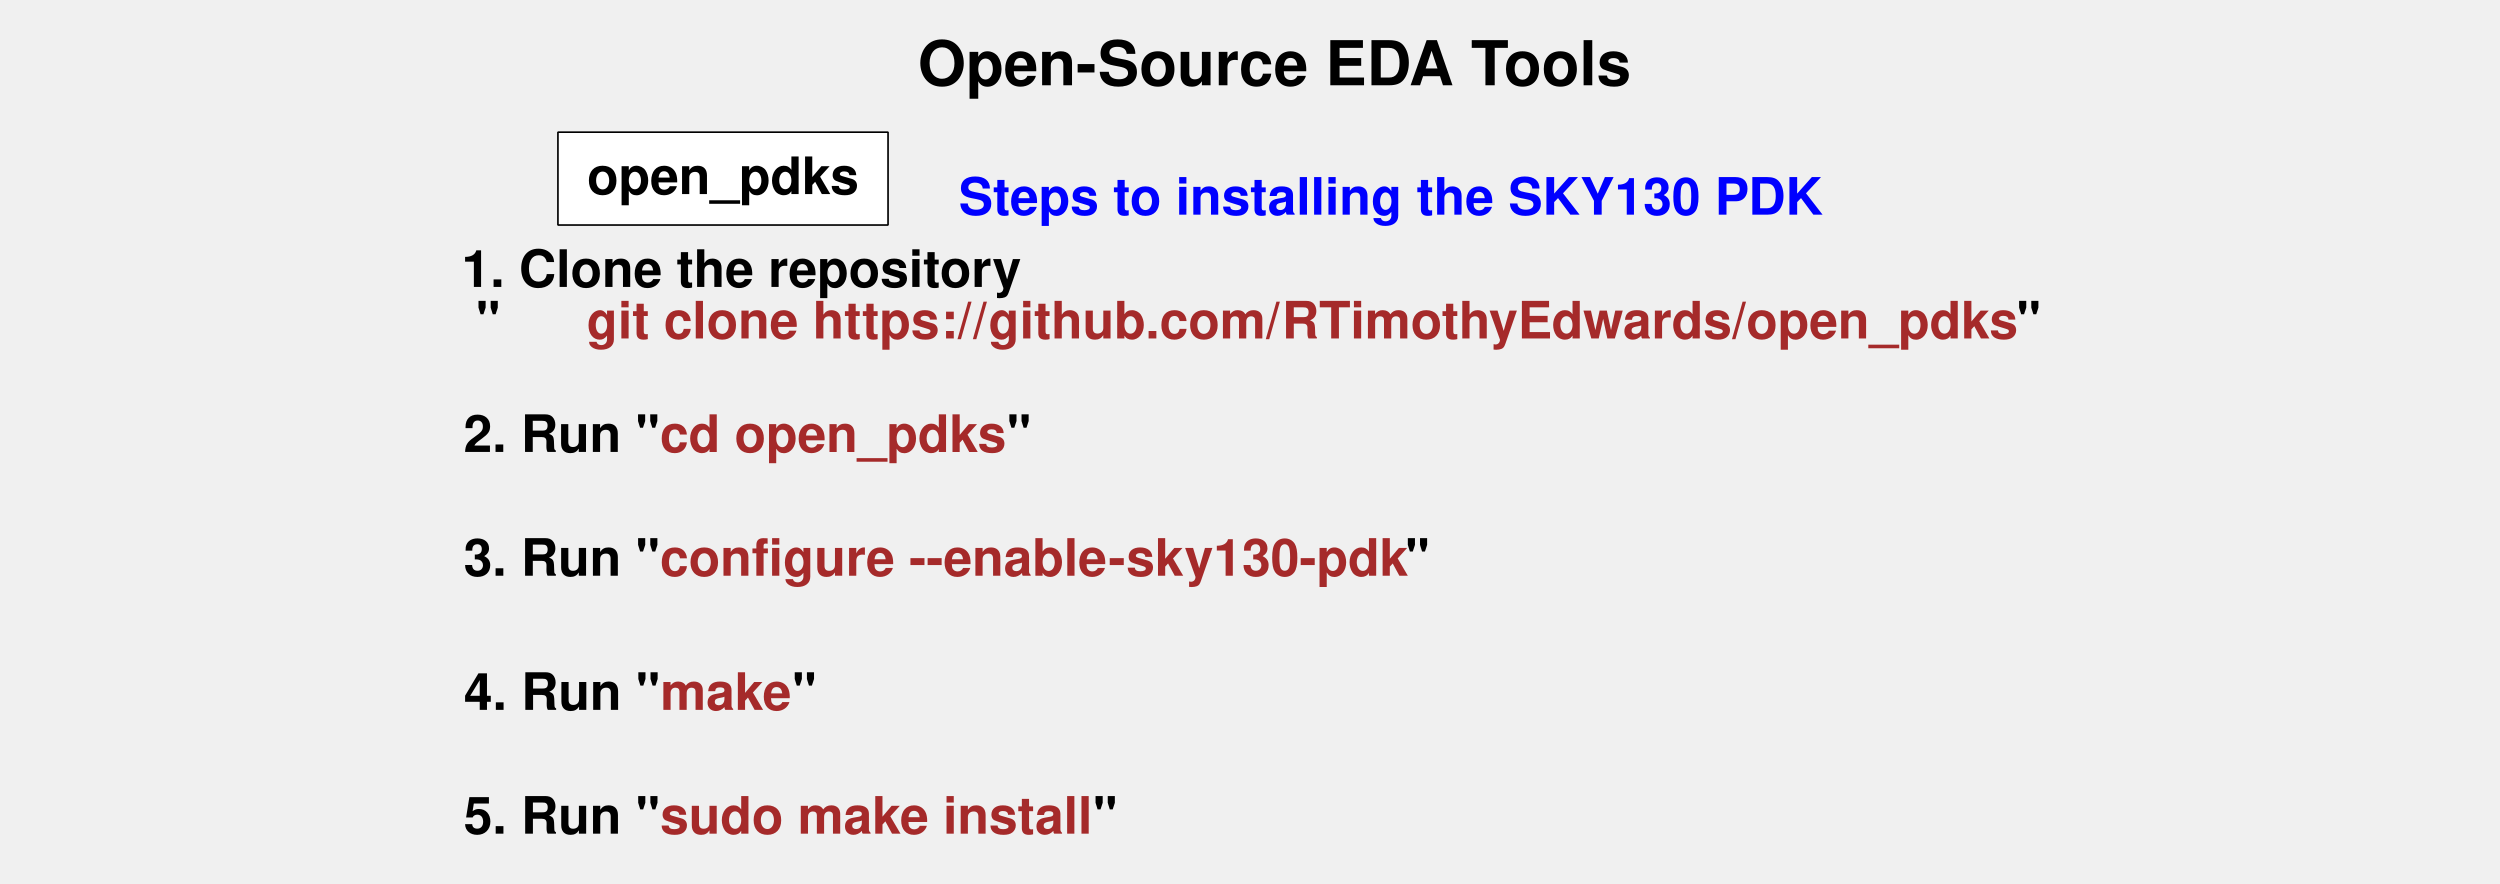
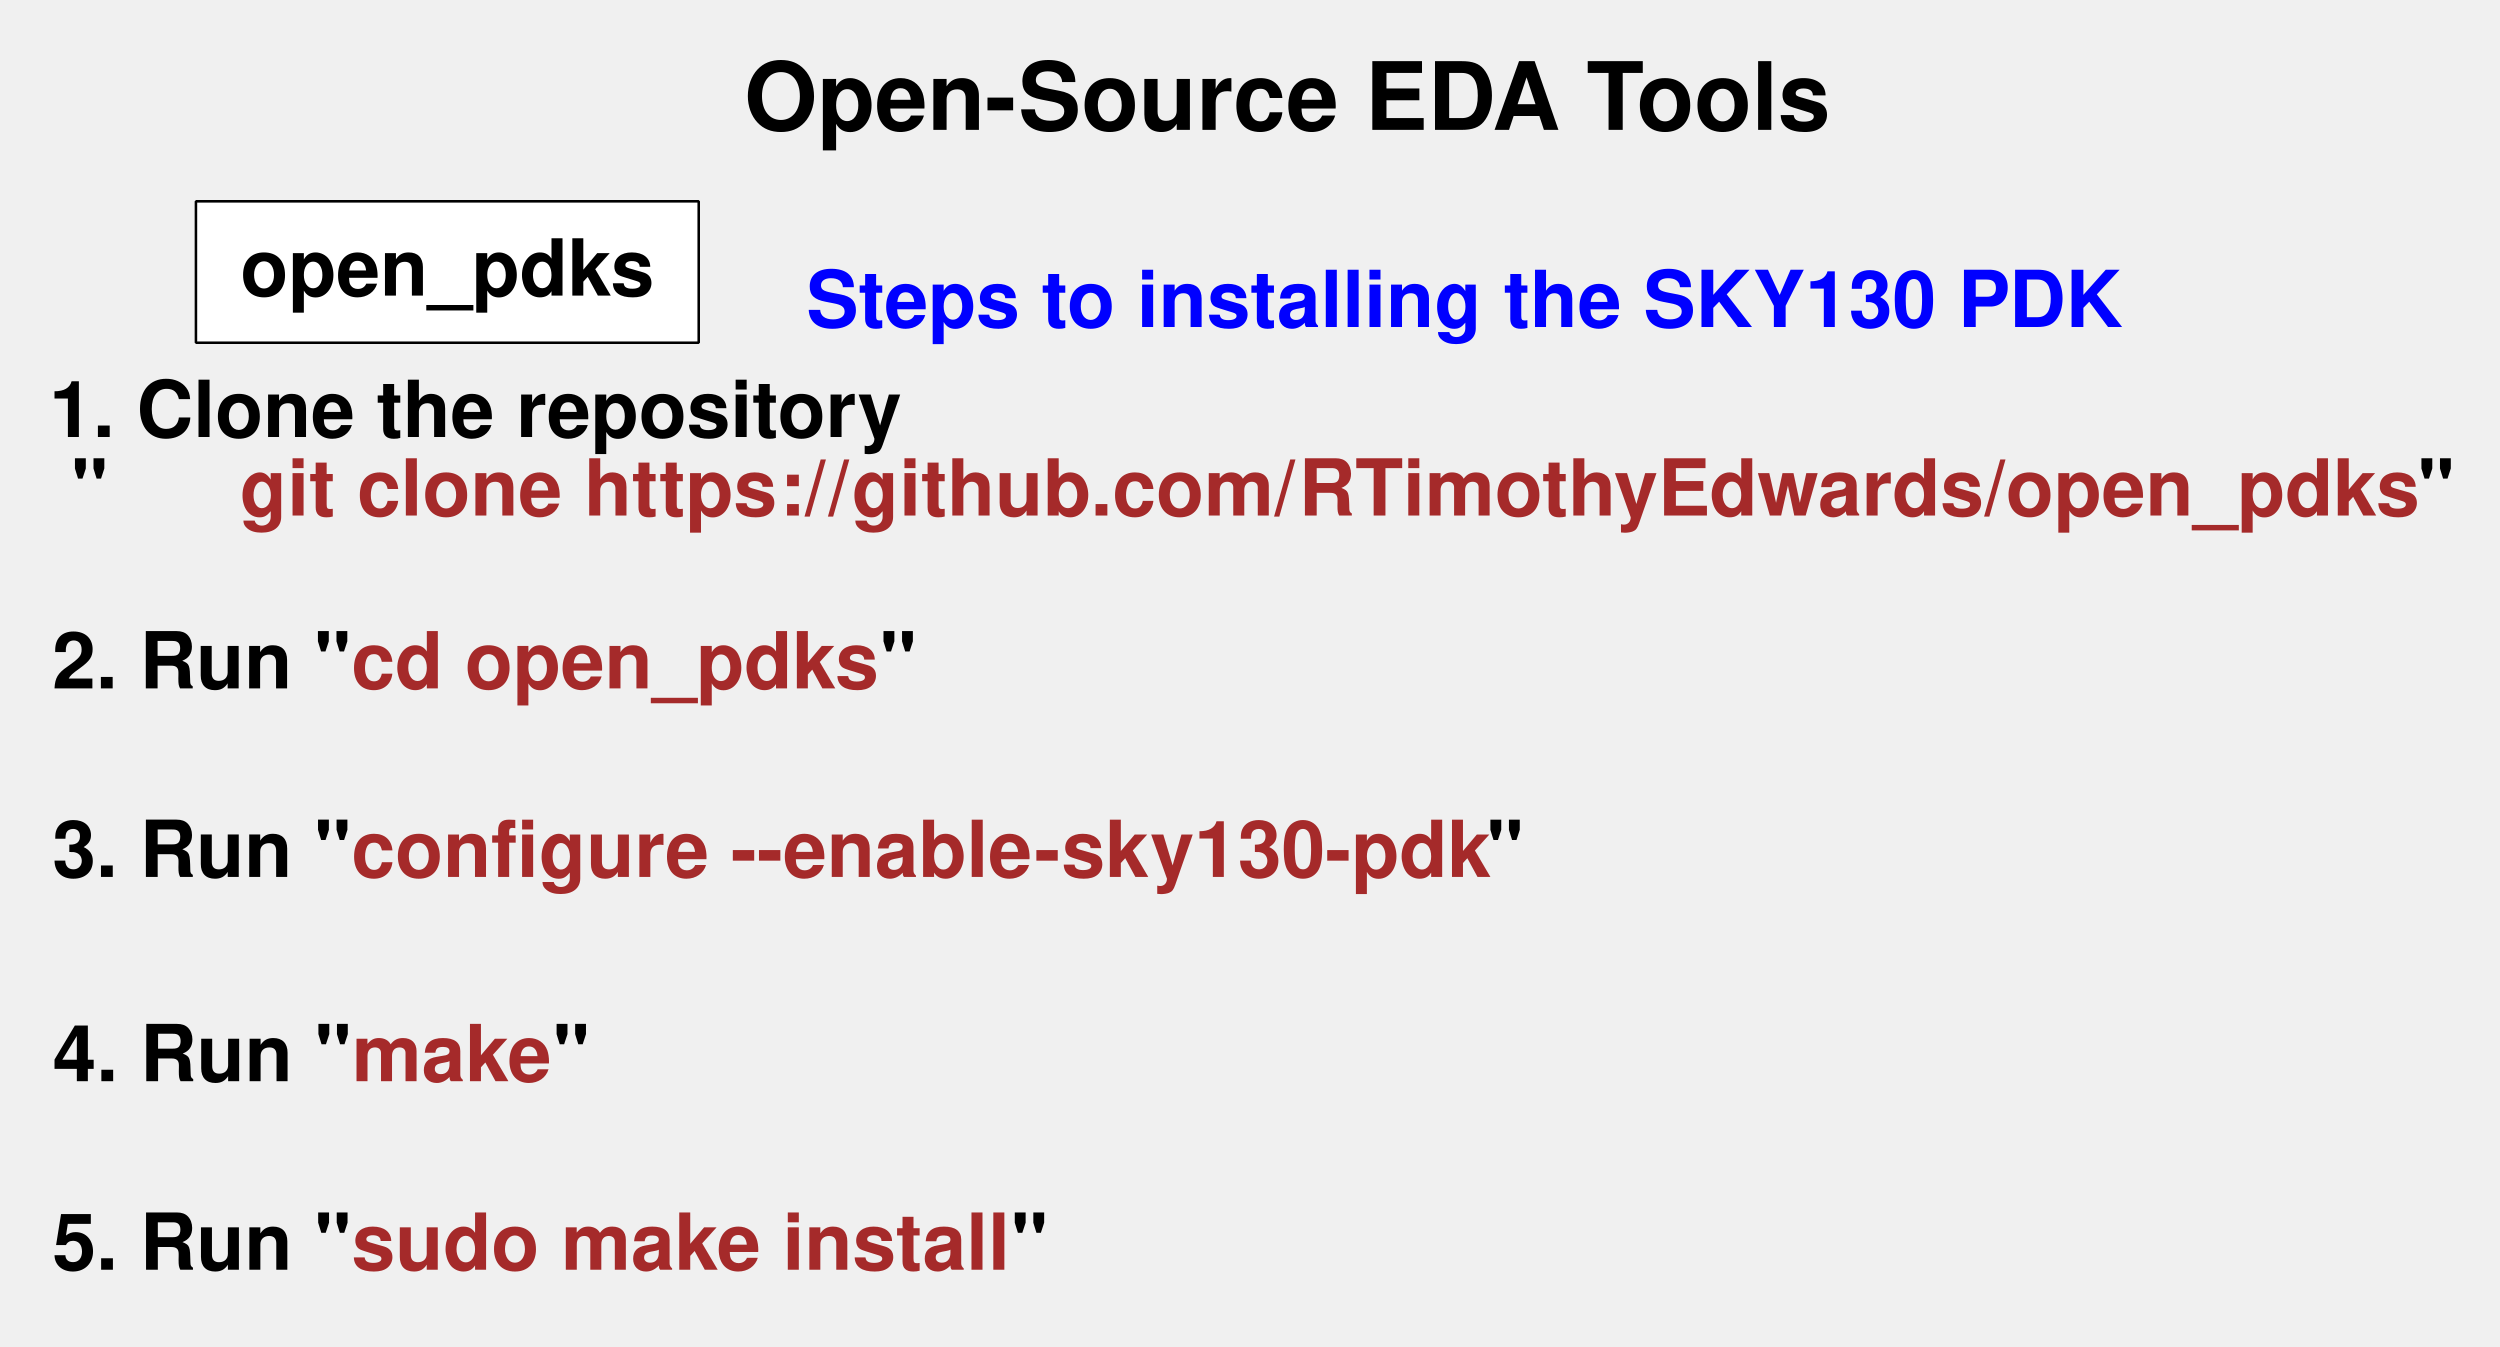
- <svg xmlns="http://www.w3.org/2000/svg" width="1980" height="700" viewBox="0 0 1980 700" version="1.1" id="svg5" xml:space="preserve">
+ <svg xmlns="http://www.w3.org/2000/svg" width="1300" height="700" viewBox="0 0 1300 700" version="1.1" id="svg5" xml:space="preserve">
  <defs id="defs2" />
  <g id="layer1">
-     <g id="g2232" transform="translate(54.98779,-6)">
-       <g id="g1924" transform="matrix(0,1.333333,1.333333,0,295.1189,-23.32246)">
-         <text xml:space="preserve" transform="matrix(0,1,1,0,72.641,282.611)" style="font-variant:normal;font-weight:bold;font-size:36.767px;font-family:Helvetica;-inkscape-font-specification:Helvetica-Bold;writing-mode:lr-tb;fill:#000000;fill-opacity:1;fill-rule:nonzero;stroke:none" id="text1928">
-           <tspan x="0 28.605 51.069 71.511 93.976 106.219 130.743 153.207 175.672 189.974 210.416 230.859 241.08 265.603 292.149 318.695 328.916 351.38 373.845 396.309 406.531" y="0" id="tspan1926">Open-Source EDA Tools</tspan>
-         </text>
-       </g>
-       <path d="m 386.894,110.676 v 73.534 h 261.452 v -73.534 z" style="fill:#ffffff;fill-opacity:1;fill-rule:evenodd;stroke:none;stroke-width:0.133" id="path1930" />
-       <path d="m 386.894,110.676 v 73.534 h 261.452 v -73.534 z" style="fill:none;stroke:#ffffff;stroke-width:1.328;stroke-linecap:round;stroke-linejoin:bevel;stroke-miterlimit:6;stroke-dasharray:none;stroke-opacity:1" id="path1932" />
-       <g id="g1934" transform="matrix(0,1.333333,1.333333,0,295.1189,-23.32246)">
-         <text xml:space="preserve" transform="matrix(0,1,1,0,137.266,86.1445)" style="font-variant:normal;font-weight:bold;font-size:30.639px;font-family:Helvetica;-inkscape-font-specification:Helvetica-Bold;writing-mode:lr-tb;fill:#000000;fill-opacity:1;fill-rule:nonzero;stroke:none" id="text1938">
-           <tspan x="0 18.72 37.441 54.476 73.197 90.232 108.952 127.673 144.708" y="0" id="tspan1936">open_pdks</tspan>
-         </text>
-       </g>
-       <path d="m 386.894,110.676 v 73.534 h 261.452 v -73.534 z" style="fill:none;stroke:#000000;stroke-width:1.328;stroke-linecap:round;stroke-linejoin:bevel;stroke-miterlimit:6;stroke-dasharray:none;stroke-opacity:1" id="path1940" />
-       <g id="g1942" transform="matrix(0,1.333333,1.333333,0,295.1189,-23.32246)">
-         <text xml:space="preserve" transform="matrix(0,1,1,0,149.521,306.838)" style="font-variant:normal;font-weight:bold;font-size:30.639px;font-family:Helvetica;-inkscape-font-specification:Helvetica-Bold;writing-mode:lr-tb;fill:#0000ff;fill-opacity:1;fill-rule:nonzero;stroke:none" id="text1946">
-           <tspan x="0 20.436 30.639 47.674 66.395 83.43 91.948 102.15 120.871 129.388 137.906 156.627 173.662 183.865 200.9 209.418 217.935 226.453 245.173 263.894 272.411 282.614 301.335 318.37 326.887 347.324 369.445 389.881 406.917 423.952 440.987 449.505 469.941 492.062" y="0" id="tspan1944">Steps to installing the SKY130 PDK</tspan>
-         </text>
-       </g>
-       <g id="g1948" transform="matrix(0,1.333333,1.333333,0,295.1189,-23.32246)">
-         <text xml:space="preserve" transform="matrix(0,1,1,0,192.416,11.6031)" style="font-variant:normal;font-weight:bold;font-size:30.639px;font-family:Helvetica;-inkscape-font-specification:Helvetica-Bold;writing-mode:lr-tb;fill:#000000;fill-opacity:1;fill-rule:nonzero;stroke:none" id="text1954">
-           <tspan x="0 17.035 25.553 34.071 56.192 64.71 83.43 102.15 119.186 127.703 137.906 156.627 173.662 182.179 194.098 211.133 229.854 248.574 265.61 274.127 284.33 303.05 314.969" y="0" id="tspan1950">1. Clone the repository</tspan>
-           <tspan x="0 59.623" y="30.639" id="tspan1952"> "</tspan>
-         </text>
-       </g>
-       <g id="g1956" transform="matrix(0,1.333333,1.333333,0,295.1189,-23.32246)">
-         <text xml:space="preserve" transform="matrix(0,1,1,0,223.055,85.7496)" style="font-variant:normal;font-weight:bold;font-size:30.639px;font-family:Helvetica;-inkscape-font-specification:Helvetica-Bold;writing-mode:lr-tb;fill:#a52a2a;fill-opacity:1;fill-rule:nonzero;stroke:none" id="text1960">
-           <tspan x="0 18.72 27.238 37.441 45.959 62.994 71.511 90.232 108.952 125.988 134.505 153.226 163.428 173.631 192.352 209.387 219.59 228.107 236.625 255.345 263.863 274.066 292.786 311.507 330.227 338.745 355.78 374.5 401.739 410.256 432.378 451.098 459.616 486.854 505.574 515.777 534.497 551.533 571.969 590.689 614.526 631.562 643.48 662.201 679.236 687.754 706.474 725.195 742.23 760.95 777.985 796.706 815.426 832.462" y="0" id="tspan1958">git clone https://github.com/RTimothyEdwards/open_pdks</tspan>
-         </text>
-       </g>
-       <g id="g1962" transform="matrix(0,1.333333,1.333333,0,295.1189,-23.32246)">
-         <text xml:space="preserve" transform="matrix(0,1,1,0,223.055,935.246)" style="font-variant:normal;font-weight:bold;font-size:30.639px;font-family:Helvetica;-inkscape-font-specification:Helvetica-Bold;writing-mode:lr-tb;fill:#000000;fill-opacity:1;fill-rule:nonzero;stroke:none" id="text1968">
-           <tspan x="0" y="0" id="tspan1964">"</tspan>
-           <tspan x="-922.451 -905.416 -896.898 -888.38 -866.259 -847.539 -828.818 -820.301" y="140.939" id="tspan1966">3. Run "</tspan>
-         </text>
-       </g>
-       <g id="g1970" transform="matrix(0,1.333333,1.333333,0,295.1189,-23.32246)">
-         <text xml:space="preserve" transform="matrix(0,1,1,0,363.995,129.469)" style="font-variant:normal;font-weight:bold;font-size:30.639px;font-family:Helvetica;-inkscape-font-specification:Helvetica-Bold;writing-mode:lr-tb;fill:#a52a2a;fill-opacity:1;fill-rule:nonzero;stroke:none" id="text1974">
-           <tspan x="0 17.035 35.756 54.476 64.679 73.197 91.917 110.637 122.556 139.591 148.109 158.312 168.514 185.55 204.27 221.305 240.026 248.544 265.579 275.782 292.817 309.852 326.887 343.923 360.958 377.993 388.196 406.917 425.637" y="0" id="tspan1972">configure --enable-sky130-pdk</tspan>
-         </text>
-       </g>
-       <g id="g1976" transform="matrix(0,1.333333,1.333333,0,295.1189,-23.32246)">
-         <text xml:space="preserve" transform="matrix(0,1,1,0,363.995,572.141)" style="font-variant:normal;font-weight:bold;font-size:30.639px;font-family:Helvetica;-inkscape-font-specification:Helvetica-Bold;writing-mode:lr-tb;fill:#000000;fill-opacity:1;fill-rule:nonzero;stroke:none" id="text1982">
-           <tspan x="0" y="0" id="tspan1978">"</tspan>
-           <tspan x="-559.192 -542.157 -533.639 -525.121 -503 -484.28 -465.559 -457.042" y="79.662" id="tspan1980">4. Run "</tspan>
-         </text>
-       </g>
-       <g id="g1984" transform="matrix(0,1.333333,1.333333,0,295.1189,-23.32246)">
-         <text xml:space="preserve" transform="matrix(0,1,1,0,443.656,129.622)" style="font-variant:normal;font-weight:bold;font-size:30.639px;font-family:Helvetica;-inkscape-font-specification:Helvetica-Bold;writing-mode:lr-tb;fill:#a52a2a;fill-opacity:1;fill-rule:nonzero;stroke:none" id="text1988">
-           <tspan x="0 27.238 44.273 61.309" y="0" id="tspan1986">make</tspan>
-         </text>
-       </g>
-       <g id="g1990" transform="matrix(0,1.333333,1.333333,0,295.1189,-23.32246)">
-         <text xml:space="preserve" transform="matrix(0,1,1,0,443.656,207.966)" style="font-variant:normal;font-weight:bold;font-size:30.639px;font-family:Helvetica;-inkscape-font-specification:Helvetica-Bold;writing-mode:lr-tb;fill:#000000;fill-opacity:1;fill-rule:nonzero;stroke:none" id="text1996">
-           <tspan x="0" y="0" id="tspan1992">"</tspan>
-           <tspan x="-195.109 -178.074 -169.556 -161.038 -138.917 -120.197 -101.476 -92.959" y="73.534" id="tspan1994">5. Run "</tspan>
-         </text>
-       </g>
-       <g id="g1998" transform="matrix(0,1.333333,1.333333,0,295.1189,-23.32246)">
-         <text xml:space="preserve" transform="matrix(0,1,1,0,517.19,129.53)" style="font-variant:normal;font-weight:bold;font-size:30.639px;font-family:Helvetica;-inkscape-font-specification:Helvetica-Bold;writing-mode:lr-tb;fill:#a52a2a;fill-opacity:1;fill-rule:nonzero;stroke:none" id="text2002">
-           <tspan x="0 17.035 35.756 54.476 73.197 81.714 108.952 125.988 143.023 160.058 168.576 177.093 195.814 212.849 223.052 240.087 248.605" y="0" id="tspan2000">sudo make install</tspan>
-         </text>
-       </g>
-       <g id="g2004" transform="matrix(0,1.333333,1.333333,0,295.1189,-23.32246)">
-         <text xml:space="preserve" transform="matrix(0,1,1,0,517.19,386.653)" style="font-variant:normal;font-weight:bold;font-size:30.639px;font-family:Helvetica;-inkscape-font-specification:Helvetica-Bold;writing-mode:lr-tb;fill:#000000;fill-opacity:1;fill-rule:nonzero;stroke:none" id="text2010">
-           <tspan x="0" y="0" id="tspan2006">"</tspan>
-           <tspan x="-373.889 -356.854 -348.336 -339.818 -317.697 -298.977 -280.256 -271.739" y="-226.729" id="tspan2008">2. Run "</tspan>
-         </text>
-       </g>
-       <g id="g2012" transform="matrix(0,1.333333,1.333333,0,295.1189,-23.32246)">
-         <text xml:space="preserve" transform="matrix(0,1,1,0,290.461,129.438)" style="font-variant:normal;font-weight:bold;font-size:30.639px;font-family:Helvetica;-inkscape-font-specification:Helvetica-Bold;writing-mode:lr-tb;fill:#a52a2a;fill-opacity:1;fill-rule:nonzero;stroke:none" id="text2016">
-           <tspan x="0 17.035 35.756 44.273 62.994 81.714 98.749 117.47 134.505 153.226 171.946 188.981" y="0" id="tspan2014">cd open_pdks</tspan>
-         </text>
-       </g>
-       <g id="g2018" transform="matrix(0,1.333333,1.333333,0,295.1189,-23.32246)">
-         <text xml:space="preserve" transform="matrix(0,1,1,0,290.461,335.454)" style="font-variant:normal;font-weight:bold;font-size:30.639px;font-family:Helvetica;-inkscape-font-specification:Helvetica-Bold;writing-mode:lr-tb;fill:#000000;fill-opacity:1;fill-rule:nonzero;stroke:none" id="text2022">
-           <tspan x="0" y="0" id="tspan2020">"</tspan>
-         </text>
+     <g id="g640" transform="translate(-340)">
+       <g id="g2232" transform="translate(54.98779,-6)">
+         <g id="g1924" transform="matrix(0,1.333333,1.333333,0,295.1189,-23.32246)">
+           <text xml:space="preserve" transform="matrix(0,1,1,0,72.641,282.611)" style="font-variant:normal;font-weight:bold;font-size:36.767px;font-family:Helvetica;-inkscape-font-specification:Helvetica-Bold;writing-mode:lr-tb;fill:#000000;fill-opacity:1;fill-rule:nonzero;stroke:none" id="text1928">
+             <tspan x="0 28.605 51.069 71.511 93.976 106.219 130.743 153.207 175.672 189.974 210.416 230.859 241.08 265.603 292.149 318.695 328.916 351.38 373.845 396.309 406.531" y="0" id="tspan1926">Open-Source EDA Tools</tspan>
+           </text>
+         </g>
+         <path d="m 386.894,110.676 v 73.534 h 261.452 v -73.534 z" style="fill:#ffffff;fill-opacity:1;fill-rule:evenodd;stroke:none;stroke-width:0.133" id="path1930" />
+         <path d="m 386.894,110.676 v 73.534 h 261.452 v -73.534 z" style="fill:none;stroke:#ffffff;stroke-width:1.328;stroke-linecap:round;stroke-linejoin:bevel;stroke-miterlimit:6;stroke-dasharray:none;stroke-opacity:1" id="path1932" />
+         <g id="g1934" transform="matrix(0,1.333333,1.333333,0,295.1189,-23.32246)">
+           <text xml:space="preserve" transform="matrix(0,1,1,0,137.266,86.1445)" style="font-variant:normal;font-weight:bold;font-size:30.639px;font-family:Helvetica;-inkscape-font-specification:Helvetica-Bold;writing-mode:lr-tb;fill:#000000;fill-opacity:1;fill-rule:nonzero;stroke:none" id="text1938">
+             <tspan x="0 18.72 37.441 54.476 73.197 90.232 108.952 127.673 144.708" y="0" id="tspan1936">open_pdks</tspan>
+           </text>
+         </g>
+         <path d="m 386.894,110.676 v 73.534 h 261.452 v -73.534 z" style="fill:none;stroke:#000000;stroke-width:1.328;stroke-linecap:round;stroke-linejoin:bevel;stroke-miterlimit:6;stroke-dasharray:none;stroke-opacity:1" id="path1940" />
+         <g id="g1942" transform="matrix(0,1.333333,1.333333,0,295.1189,-23.32246)">
+           <text xml:space="preserve" transform="matrix(0,1,1,0,149.521,306.838)" style="font-variant:normal;font-weight:bold;font-size:30.639px;font-family:Helvetica;-inkscape-font-specification:Helvetica-Bold;writing-mode:lr-tb;fill:#0000ff;fill-opacity:1;fill-rule:nonzero;stroke:none" id="text1946">
+             <tspan x="0 20.436 30.639 47.674 66.395 83.43 91.948 102.15 120.871 129.388 137.906 156.627 173.662 183.865 200.9 209.418 217.935 226.453 245.173 263.894 272.411 282.614 301.335 318.37 326.887 347.324 369.445 389.881 406.917 423.952 440.987 449.505 469.941 492.062" y="0" id="tspan1944">Steps to installing the SKY130 PDK</tspan>
+           </text>
+         </g>
+         <g id="g1948" transform="matrix(0,1.333333,1.333333,0,295.1189,-23.32246)">
+           <text xml:space="preserve" transform="matrix(0,1,1,0,192.416,11.6031)" style="font-variant:normal;font-weight:bold;font-size:30.639px;font-family:Helvetica;-inkscape-font-specification:Helvetica-Bold;writing-mode:lr-tb;fill:#000000;fill-opacity:1;fill-rule:nonzero;stroke:none" id="text1954">
+             <tspan x="0 17.035 25.553 34.071 56.192 64.71 83.43 102.15 119.186 127.703 137.906 156.627 173.662 182.179 194.098 211.133 229.854 248.574 265.61 274.127 284.33 303.05 314.969" y="0" id="tspan1950">1. Clone the repository</tspan>
+             <tspan x="0 59.623" y="30.639" id="tspan1952"> "</tspan>
+           </text>
+         </g>
+         <g id="g1956" transform="matrix(0,1.333333,1.333333,0,295.1189,-23.32246)">
+           <text xml:space="preserve" transform="matrix(0,1,1,0,223.055,85.7496)" style="font-variant:normal;font-weight:bold;font-size:30.639px;font-family:Helvetica;-inkscape-font-specification:Helvetica-Bold;writing-mode:lr-tb;fill:#a52a2a;fill-opacity:1;fill-rule:nonzero;stroke:none" id="text1960">
+             <tspan x="0 18.72 27.238 37.441 45.959 62.994 71.511 90.232 108.952 125.988 134.505 153.226 163.428 173.631 192.352 209.387 219.59 228.107 236.625 255.345 263.863 274.066 292.786 311.507 330.227 338.745 355.78 374.5 401.739 410.256 432.378 451.098 459.616 486.854 505.574 515.777 534.497 551.533 571.969 590.689 614.526 631.562 643.48 662.201 679.236 687.754 706.474 725.195 742.23 760.95 777.985 796.706 815.426 832.462" y="0" id="tspan1958">git clone https://github.com/RTimothyEdwards/open_pdks</tspan>
+           </text>
+         </g>
+         <g id="g1962" transform="matrix(0,1.333333,1.333333,0,295.1189,-23.32246)">
+           <text xml:space="preserve" transform="matrix(0,1,1,0,223.055,935.246)" style="font-variant:normal;font-weight:bold;font-size:30.639px;font-family:Helvetica;-inkscape-font-specification:Helvetica-Bold;writing-mode:lr-tb;fill:#000000;fill-opacity:1;fill-rule:nonzero;stroke:none" id="text1968">
+             <tspan x="0" y="0" id="tspan1964">"</tspan>
+             <tspan x="-922.451 -905.416 -896.898 -888.38 -866.259 -847.539 -828.818 -820.301" y="140.939" id="tspan1966">3. Run "</tspan>
+           </text>
+         </g>
+         <g id="g1970" transform="matrix(0,1.333333,1.333333,0,295.1189,-23.32246)">
+           <text xml:space="preserve" transform="matrix(0,1,1,0,363.995,129.469)" style="font-variant:normal;font-weight:bold;font-size:30.639px;font-family:Helvetica;-inkscape-font-specification:Helvetica-Bold;writing-mode:lr-tb;fill:#a52a2a;fill-opacity:1;fill-rule:nonzero;stroke:none" id="text1974">
+             <tspan x="0 17.035 35.756 54.476 64.679 73.197 91.917 110.637 122.556 139.591 148.109 158.312 168.514 185.55 204.27 221.305 240.026 248.544 265.579 275.782 292.817 309.852 326.887 343.923 360.958 377.993 388.196 406.917 425.637" y="0" id="tspan1972">configure --enable-sky130-pdk</tspan>
+           </text>
+         </g>
+         <g id="g1976" transform="matrix(0,1.333333,1.333333,0,295.1189,-23.32246)">
+           <text xml:space="preserve" transform="matrix(0,1,1,0,363.995,572.141)" style="font-variant:normal;font-weight:bold;font-size:30.639px;font-family:Helvetica;-inkscape-font-specification:Helvetica-Bold;writing-mode:lr-tb;fill:#000000;fill-opacity:1;fill-rule:nonzero;stroke:none" id="text1982">
+             <tspan x="0" y="0" id="tspan1978">"</tspan>
+             <tspan x="-559.192 -542.157 -533.639 -525.121 -503 -484.28 -465.559 -457.042" y="79.662" id="tspan1980">4. Run "</tspan>
+           </text>
+         </g>
+         <g id="g1984" transform="matrix(0,1.333333,1.333333,0,295.1189,-23.32246)">
+           <text xml:space="preserve" transform="matrix(0,1,1,0,443.656,129.622)" style="font-variant:normal;font-weight:bold;font-size:30.639px;font-family:Helvetica;-inkscape-font-specification:Helvetica-Bold;writing-mode:lr-tb;fill:#a52a2a;fill-opacity:1;fill-rule:nonzero;stroke:none" id="text1988">
+             <tspan x="0 27.238 44.273 61.309" y="0" id="tspan1986">make</tspan>
+           </text>
+         </g>
+         <g id="g1990" transform="matrix(0,1.333333,1.333333,0,295.1189,-23.32246)">
+           <text xml:space="preserve" transform="matrix(0,1,1,0,443.656,207.966)" style="font-variant:normal;font-weight:bold;font-size:30.639px;font-family:Helvetica;-inkscape-font-specification:Helvetica-Bold;writing-mode:lr-tb;fill:#000000;fill-opacity:1;fill-rule:nonzero;stroke:none" id="text1996">
+             <tspan x="0" y="0" id="tspan1992">"</tspan>
+             <tspan x="-195.109 -178.074 -169.556 -161.038 -138.917 -120.197 -101.476 -92.959" y="73.534" id="tspan1994">5. Run "</tspan>
+           </text>
+         </g>
+         <g id="g1998" transform="matrix(0,1.333333,1.333333,0,295.1189,-23.32246)">
+           <text xml:space="preserve" transform="matrix(0,1,1,0,517.19,129.53)" style="font-variant:normal;font-weight:bold;font-size:30.639px;font-family:Helvetica;-inkscape-font-specification:Helvetica-Bold;writing-mode:lr-tb;fill:#a52a2a;fill-opacity:1;fill-rule:nonzero;stroke:none" id="text2002">
+             <tspan x="0 17.035 35.756 54.476 73.197 81.714 108.952 125.988 143.023 160.058 168.576 177.093 195.814 212.849 223.052 240.087 248.605" y="0" id="tspan2000">sudo make install</tspan>
+           </text>
+         </g>
+         <g id="g2004" transform="matrix(0,1.333333,1.333333,0,295.1189,-23.32246)">
+           <text xml:space="preserve" transform="matrix(0,1,1,0,517.19,386.653)" style="font-variant:normal;font-weight:bold;font-size:30.639px;font-family:Helvetica;-inkscape-font-specification:Helvetica-Bold;writing-mode:lr-tb;fill:#000000;fill-opacity:1;fill-rule:nonzero;stroke:none" id="text2010">
+             <tspan x="0" y="0" id="tspan2006">"</tspan>
+             <tspan x="-373.889 -356.854 -348.336 -339.818 -317.697 -298.977 -280.256 -271.739" y="-226.729" id="tspan2008">2. Run "</tspan>
+           </text>
+         </g>
+         <g id="g2012" transform="matrix(0,1.333333,1.333333,0,295.1189,-23.32246)">
+           <text xml:space="preserve" transform="matrix(0,1,1,0,290.461,129.438)" style="font-variant:normal;font-weight:bold;font-size:30.639px;font-family:Helvetica;-inkscape-font-specification:Helvetica-Bold;writing-mode:lr-tb;fill:#a52a2a;fill-opacity:1;fill-rule:nonzero;stroke:none" id="text2016">
+             <tspan x="0 17.035 35.756 44.273 62.994 81.714 98.749 117.47 134.505 153.226 171.946 188.981" y="0" id="tspan2014">cd open_pdks</tspan>
+           </text>
+         </g>
+         <g id="g2018" transform="matrix(0,1.333333,1.333333,0,295.1189,-23.32246)">
+           <text xml:space="preserve" transform="matrix(0,1,1,0,290.461,335.454)" style="font-variant:normal;font-weight:bold;font-size:30.639px;font-family:Helvetica;-inkscape-font-specification:Helvetica-Bold;writing-mode:lr-tb;fill:#000000;fill-opacity:1;fill-rule:nonzero;stroke:none" id="text2022">
+             <tspan x="0" y="0" id="tspan2020">"</tspan>
+           </text>
+         </g>
      </g>
    </g>
  </g>
</svg>
